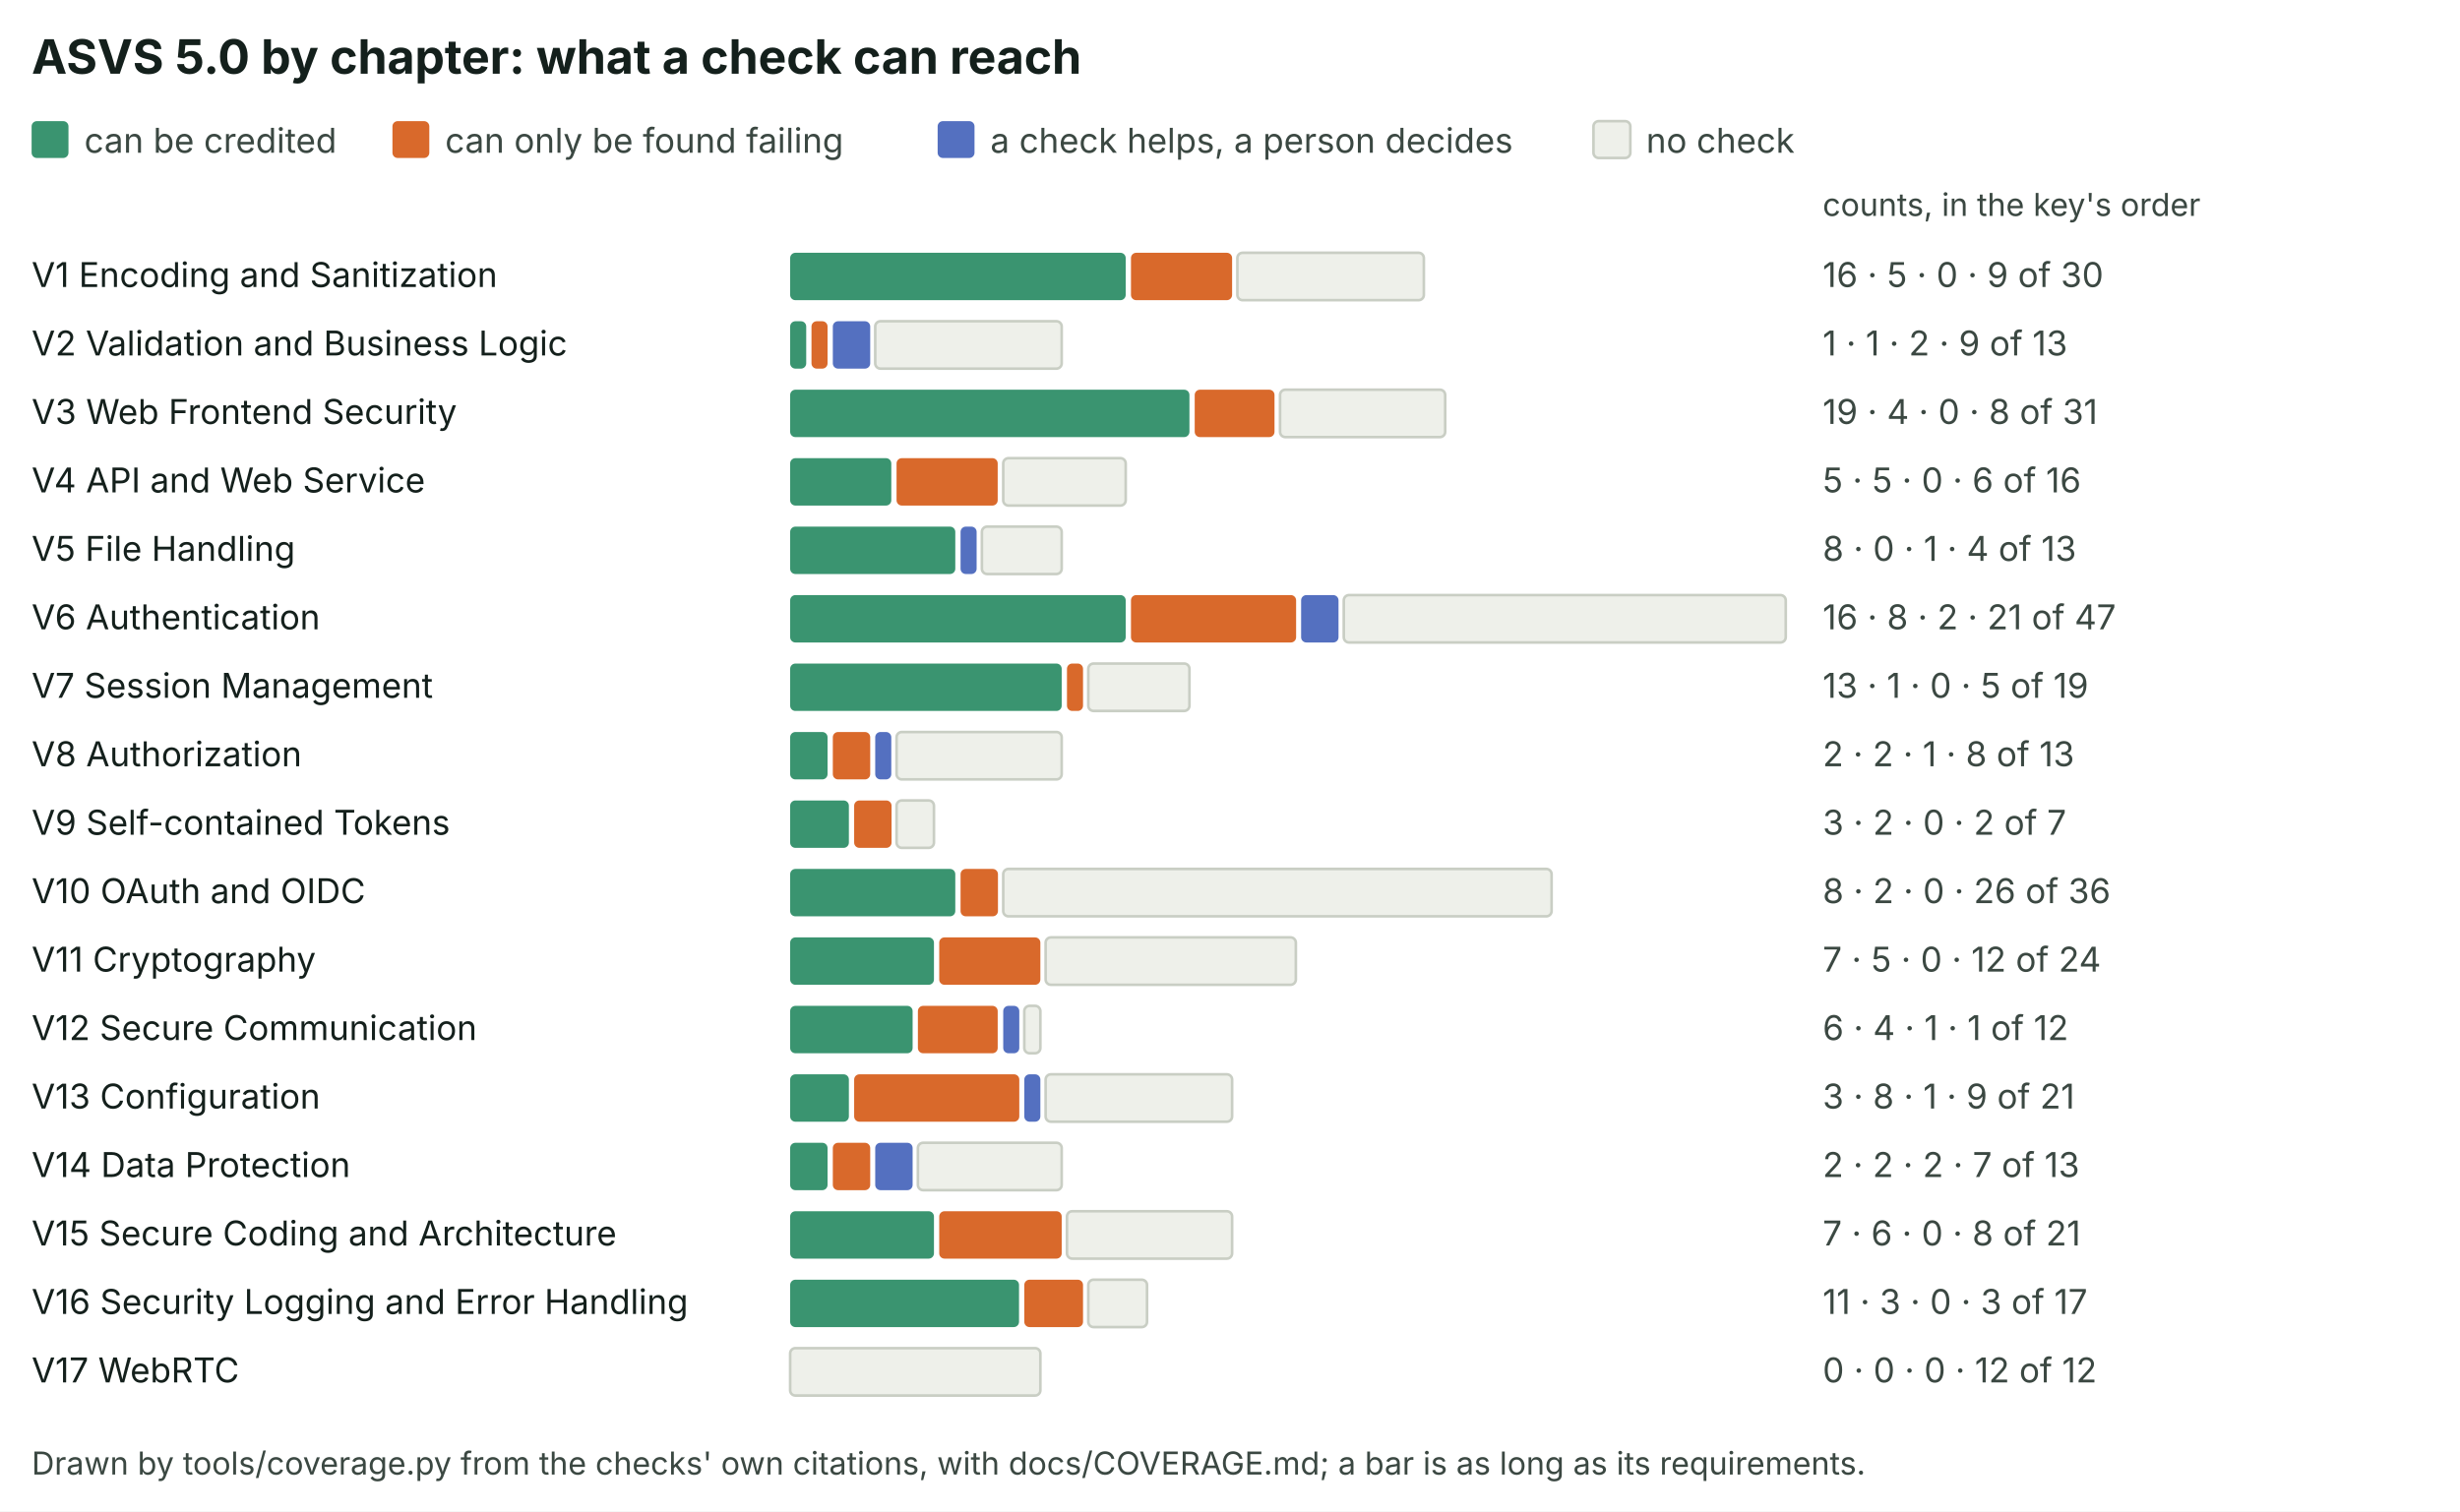
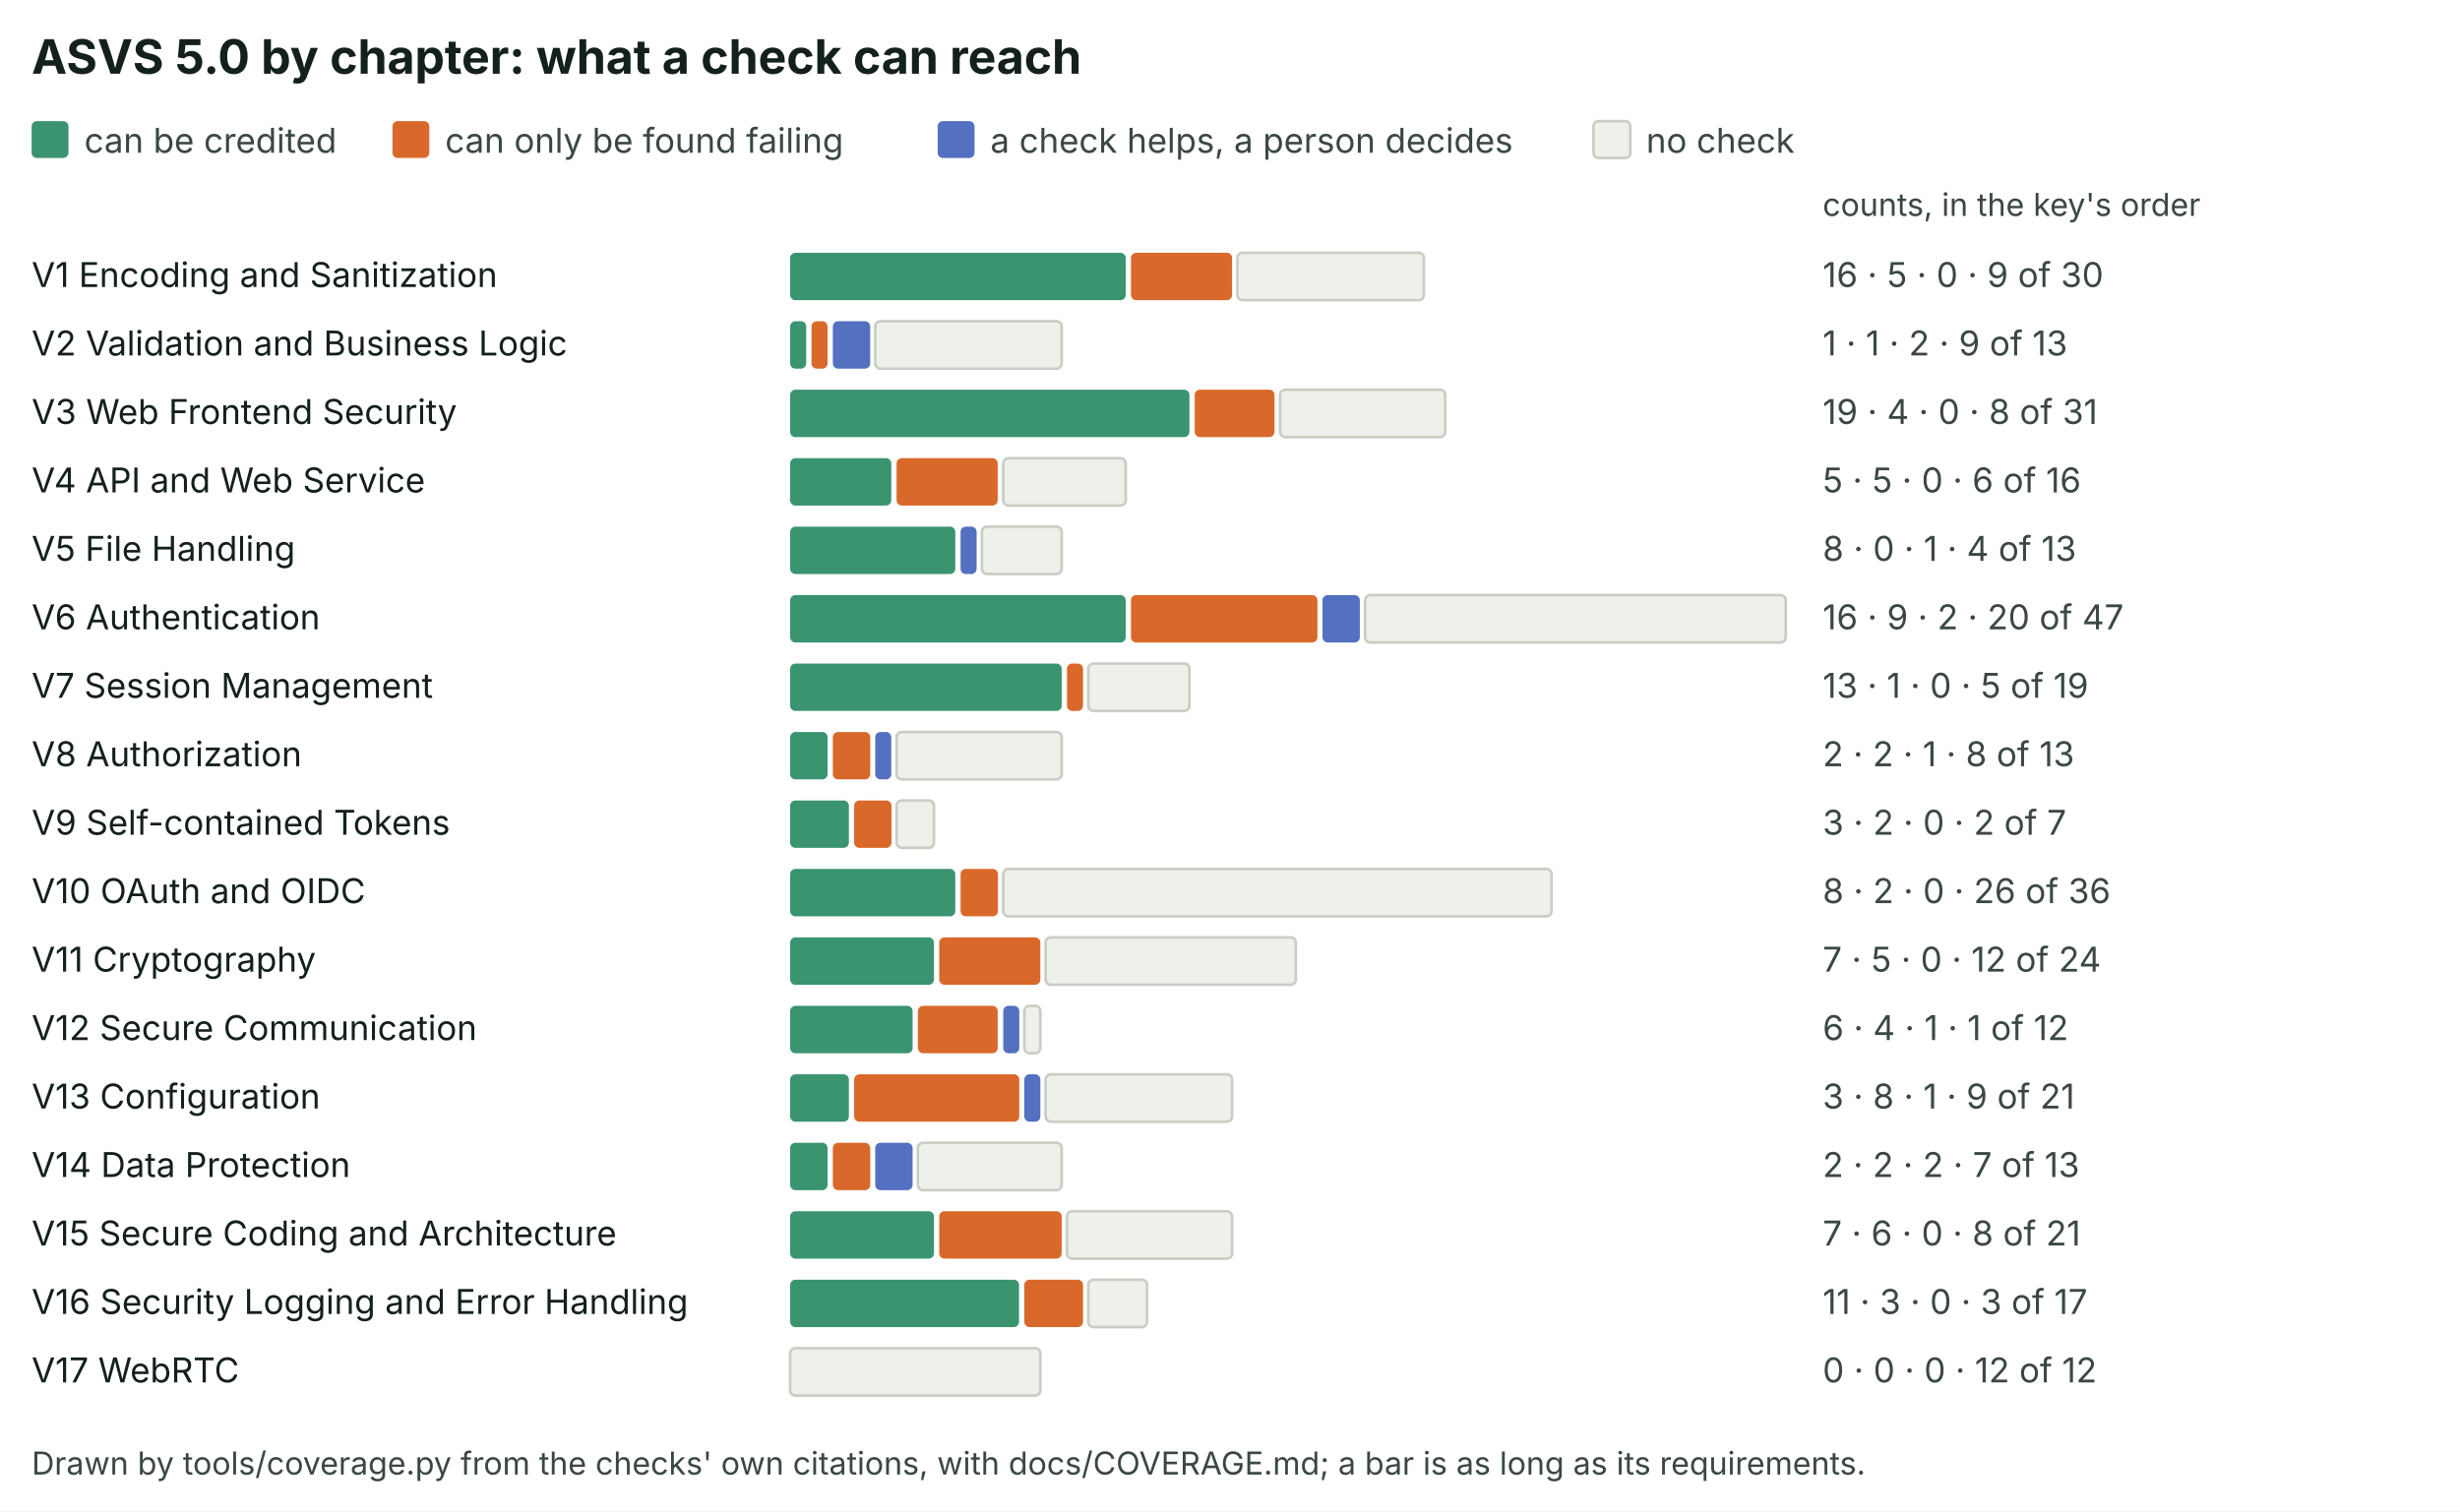
<svg xmlns="http://www.w3.org/2000/svg" viewBox="0 0 934 574" width="934" height="574" role="img" aria-labelledby="t d" font-family="Atkinson Hyperlegible, -apple-system, Segoe UI, sans-serif">
  <style>.bg{fill:#FFFFFF}.ink{fill:#14201C}.soft{fill:#3B4842}.none{fill:#EEF0EA;stroke:#C9CEC4}@media (prefers-color-scheme: dark){.bg{fill:#14201C}.ink{fill:#F3F4EF}.soft{fill:#C9CEC4}.none{fill:#182A23;stroke:#3B4842}}</style>
  <rect class="bg" width="934" height="574" />
  <text class="ink" x="12" y="28" font-size="18" font-weight="700">ASVS 5.0 by chapter: what a check can reach</text>
  <rect fill="#3A9470" x="12" y="46" width="14" height="14" rx="2" />
  <text class="soft" x="32" y="58" font-size="13">can be credited</text>
  <rect fill="#D9692B" x="149" y="46" width="14" height="14" rx="2" />
  <text class="soft" x="169" y="58" font-size="13">can only be found failing</text>
  <rect fill="#5470C0" x="356" y="46" width="14" height="14" rx="2" />
  <text class="soft" x="376" y="58" font-size="13">a check helps, a person decides</text>
  <rect class="none" x="605" y="46" width="14" height="14" rx="2" />
  <text class="soft" x="625" y="58" font-size="13">no check</text>
  <text class="soft" x="692" y="82" font-size="12">counts, in the key's order</text>
  <text class="ink" x="12" y="109" font-size="13">V1 Encoding and Sanitization</text>
  <rect fill="#3A9470" x="300.0" y="96" width="127.4" height="18" rx="2" />
  <rect fill="#D9692B" x="429.4" y="96" width="38.4" height="18" rx="2" />
  <rect class="none" x="469.8" y="96" width="70.8" height="18" rx="2" />
  <text class="soft" x="692" y="109" font-size="13">16 · 5 · 0 · 9  of 30</text>
  <text class="ink" x="12" y="135" font-size="13">V2 Validation and Business Logic</text>
  <rect fill="#3A9470" x="300.0" y="122" width="6.1" height="18" rx="2" />
  <rect fill="#D9692B" x="308.1" y="122" width="6.1" height="18" rx="2" />
  <rect fill="#5470C0" x="316.2" y="122" width="14.2" height="18" rx="2" />
  <rect class="none" x="332.3" y="122" width="70.8" height="18" rx="2" />
  <text class="soft" x="692" y="135" font-size="13">1 · 1 · 2 · 9  of 13</text>
  <text class="ink" x="12" y="161" font-size="13">V3 Web Frontend Security</text>
  <rect fill="#3A9470" x="300.0" y="148" width="151.6" height="18" rx="2" />
  <rect fill="#D9692B" x="453.6" y="148" width="30.3" height="18" rx="2" />
  <rect class="none" x="486.0" y="148" width="62.7" height="18" rx="2" />
  <text class="soft" x="692" y="161" font-size="13">19 · 4 · 0 · 8  of 31</text>
  <text class="ink" x="12" y="187" font-size="13">V4 API and Web Service</text>
  <rect fill="#3A9470" x="300.0" y="174" width="38.4" height="18" rx="2" />
  <rect fill="#D9692B" x="340.4" y="174" width="38.4" height="18" rx="2" />
  <rect class="none" x="380.9" y="174" width="46.5" height="18" rx="2" />
  <text class="soft" x="692" y="187" font-size="13">5 · 5 · 0 · 6  of 16</text>
  <text class="ink" x="12" y="213" font-size="13">V5 File Handling</text>
  <rect fill="#3A9470" x="300.0" y="200" width="62.7" height="18" rx="2" />
  <rect fill="#5470C0" x="364.7" y="200" width="6.1" height="18" rx="2" />
  <rect class="none" x="372.8" y="200" width="30.3" height="18" rx="2" />
  <text class="soft" x="692" y="213" font-size="13">8 · 0 · 1 · 4  of 13</text>
  <text class="ink" x="12" y="239" font-size="13">V6 Authentication</text>
  <rect fill="#3A9470" x="300.0" y="226" width="127.4" height="18" rx="2" />
-   <rect fill="#D9692B" x="429.4" y="226" width="62.7" height="18" rx="2" />
-   <rect fill="#5470C0" x="494.0" y="226" width="14.2" height="18" rx="2" />
-   <rect class="none" x="510.2" y="226" width="167.8" height="18" rx="2" />
-   <text class="soft" x="692" y="239" font-size="13">16 · 8 · 2 · 21  of 47</text>
+   <rect fill="#D9692B" x="429.4" y="226" width="70.8" height="18" rx="2" />
+   <rect fill="#5470C0" x="502.1" y="226" width="14.2" height="18" rx="2" />
+   <rect class="none" x="518.3" y="226" width="159.7" height="18" rx="2" />
+   <text class="soft" x="692" y="239" font-size="13">16 · 9 · 2 · 20  of 47</text>
  <text class="ink" x="12" y="265" font-size="13">V7 Session Management</text>
  <rect fill="#3A9470" x="300.0" y="252" width="103.1" height="18" rx="2" />
  <rect fill="#D9692B" x="405.1" y="252" width="6.1" height="18" rx="2" />
  <rect class="none" x="413.2" y="252" width="38.4" height="18" rx="2" />
  <text class="soft" x="692" y="265" font-size="13">13 · 1 · 0 · 5  of 19</text>
  <text class="ink" x="12" y="291" font-size="13">V8 Authorization</text>
  <rect fill="#3A9470" x="300.0" y="278" width="14.2" height="18" rx="2" />
  <rect fill="#D9692B" x="316.2" y="278" width="14.2" height="18" rx="2" />
  <rect fill="#5470C0" x="332.3" y="278" width="6.1" height="18" rx="2" />
  <rect class="none" x="340.4" y="278" width="62.7" height="18" rx="2" />
  <text class="soft" x="692" y="291" font-size="13">2 · 2 · 1 · 8  of 13</text>
  <text class="ink" x="12" y="317" font-size="13">V9 Self-contained Tokens</text>
  <rect fill="#3A9470" x="300.0" y="304" width="22.3" height="18" rx="2" />
  <rect fill="#D9692B" x="324.3" y="304" width="14.2" height="18" rx="2" />
  <rect class="none" x="340.4" y="304" width="14.2" height="18" rx="2" />
  <text class="soft" x="692" y="317" font-size="13">3 · 2 · 0 · 2  of 7</text>
  <text class="ink" x="12" y="343" font-size="13">V10 OAuth and OIDC</text>
  <rect fill="#3A9470" x="300.0" y="330" width="62.7" height="18" rx="2" />
  <rect fill="#D9692B" x="364.7" y="330" width="14.2" height="18" rx="2" />
  <rect class="none" x="380.9" y="330" width="208.2" height="18" rx="2" />
  <text class="soft" x="692" y="343" font-size="13">8 · 2 · 0 · 26  of 36</text>
  <text class="ink" x="12" y="369" font-size="13">V11 Cryptography</text>
  <rect fill="#3A9470" x="300.0" y="356" width="54.6" height="18" rx="2" />
  <rect fill="#D9692B" x="356.6" y="356" width="38.4" height="18" rx="2" />
  <rect class="none" x="397.0" y="356" width="95.0" height="18" rx="2" />
  <text class="soft" x="692" y="369" font-size="13">7 · 5 · 0 · 12  of 24</text>
  <text class="ink" x="12" y="395" font-size="13">V12 Secure Communication</text>
  <rect fill="#3A9470" x="300.0" y="382" width="46.5" height="18" rx="2" />
  <rect fill="#D9692B" x="348.5" y="382" width="30.3" height="18" rx="2" />
  <rect fill="#5470C0" x="380.9" y="382" width="6.1" height="18" rx="2" />
  <rect class="none" x="388.9" y="382" width="6.1" height="18" rx="2" />
  <text class="soft" x="692" y="395" font-size="13">6 · 4 · 1 · 1  of 12</text>
  <text class="ink" x="12" y="421" font-size="13">V13 Configuration</text>
  <rect fill="#3A9470" x="300.0" y="408" width="22.3" height="18" rx="2" />
  <rect fill="#D9692B" x="324.3" y="408" width="62.7" height="18" rx="2" />
  <rect fill="#5470C0" x="388.9" y="408" width="6.1" height="18" rx="2" />
  <rect class="none" x="397.0" y="408" width="70.8" height="18" rx="2" />
  <text class="soft" x="692" y="421" font-size="13">3 · 8 · 1 · 9  of 21</text>
  <text class="ink" x="12" y="447" font-size="13">V14 Data Protection</text>
  <rect fill="#3A9470" x="300.0" y="434" width="14.2" height="18" rx="2" />
  <rect fill="#D9692B" x="316.2" y="434" width="14.2" height="18" rx="2" />
  <rect fill="#5470C0" x="332.3" y="434" width="14.2" height="18" rx="2" />
  <rect class="none" x="348.5" y="434" width="54.6" height="18" rx="2" />
  <text class="soft" x="692" y="447" font-size="13">2 · 2 · 2 · 7  of 13</text>
  <text class="ink" x="12" y="473" font-size="13">V15 Secure Coding and Architecture</text>
  <rect fill="#3A9470" x="300.0" y="460" width="54.6" height="18" rx="2" />
  <rect fill="#D9692B" x="356.6" y="460" width="46.5" height="18" rx="2" />
  <rect class="none" x="405.1" y="460" width="62.7" height="18" rx="2" />
  <text class="soft" x="692" y="473" font-size="13">7 · 6 · 0 · 8  of 21</text>
  <text class="ink" x="12" y="499" font-size="13">V16 Security Logging and Error Handling</text>
  <rect fill="#3A9470" x="300.0" y="486" width="86.9" height="18" rx="2" />
  <rect fill="#D9692B" x="388.9" y="486" width="22.3" height="18" rx="2" />
  <rect class="none" x="413.2" y="486" width="22.3" height="18" rx="2" />
  <text class="soft" x="692" y="499" font-size="13">11 · 3 · 0 · 3  of 17</text>
  <text class="ink" x="12" y="525" font-size="13">V17 WebRTC</text>
  <rect class="none" x="300.0" y="512" width="95.0" height="18" rx="2" />
  <text class="soft" x="692" y="525" font-size="13">0 · 0 · 0 · 12  of 12</text>
  <text class="soft" x="12" y="560" font-size="12">Drawn by tools/coverage.py from the checks' own citations, with docs/COVERAGE.md; a bar is as long as its requirements.</text>
</svg>
